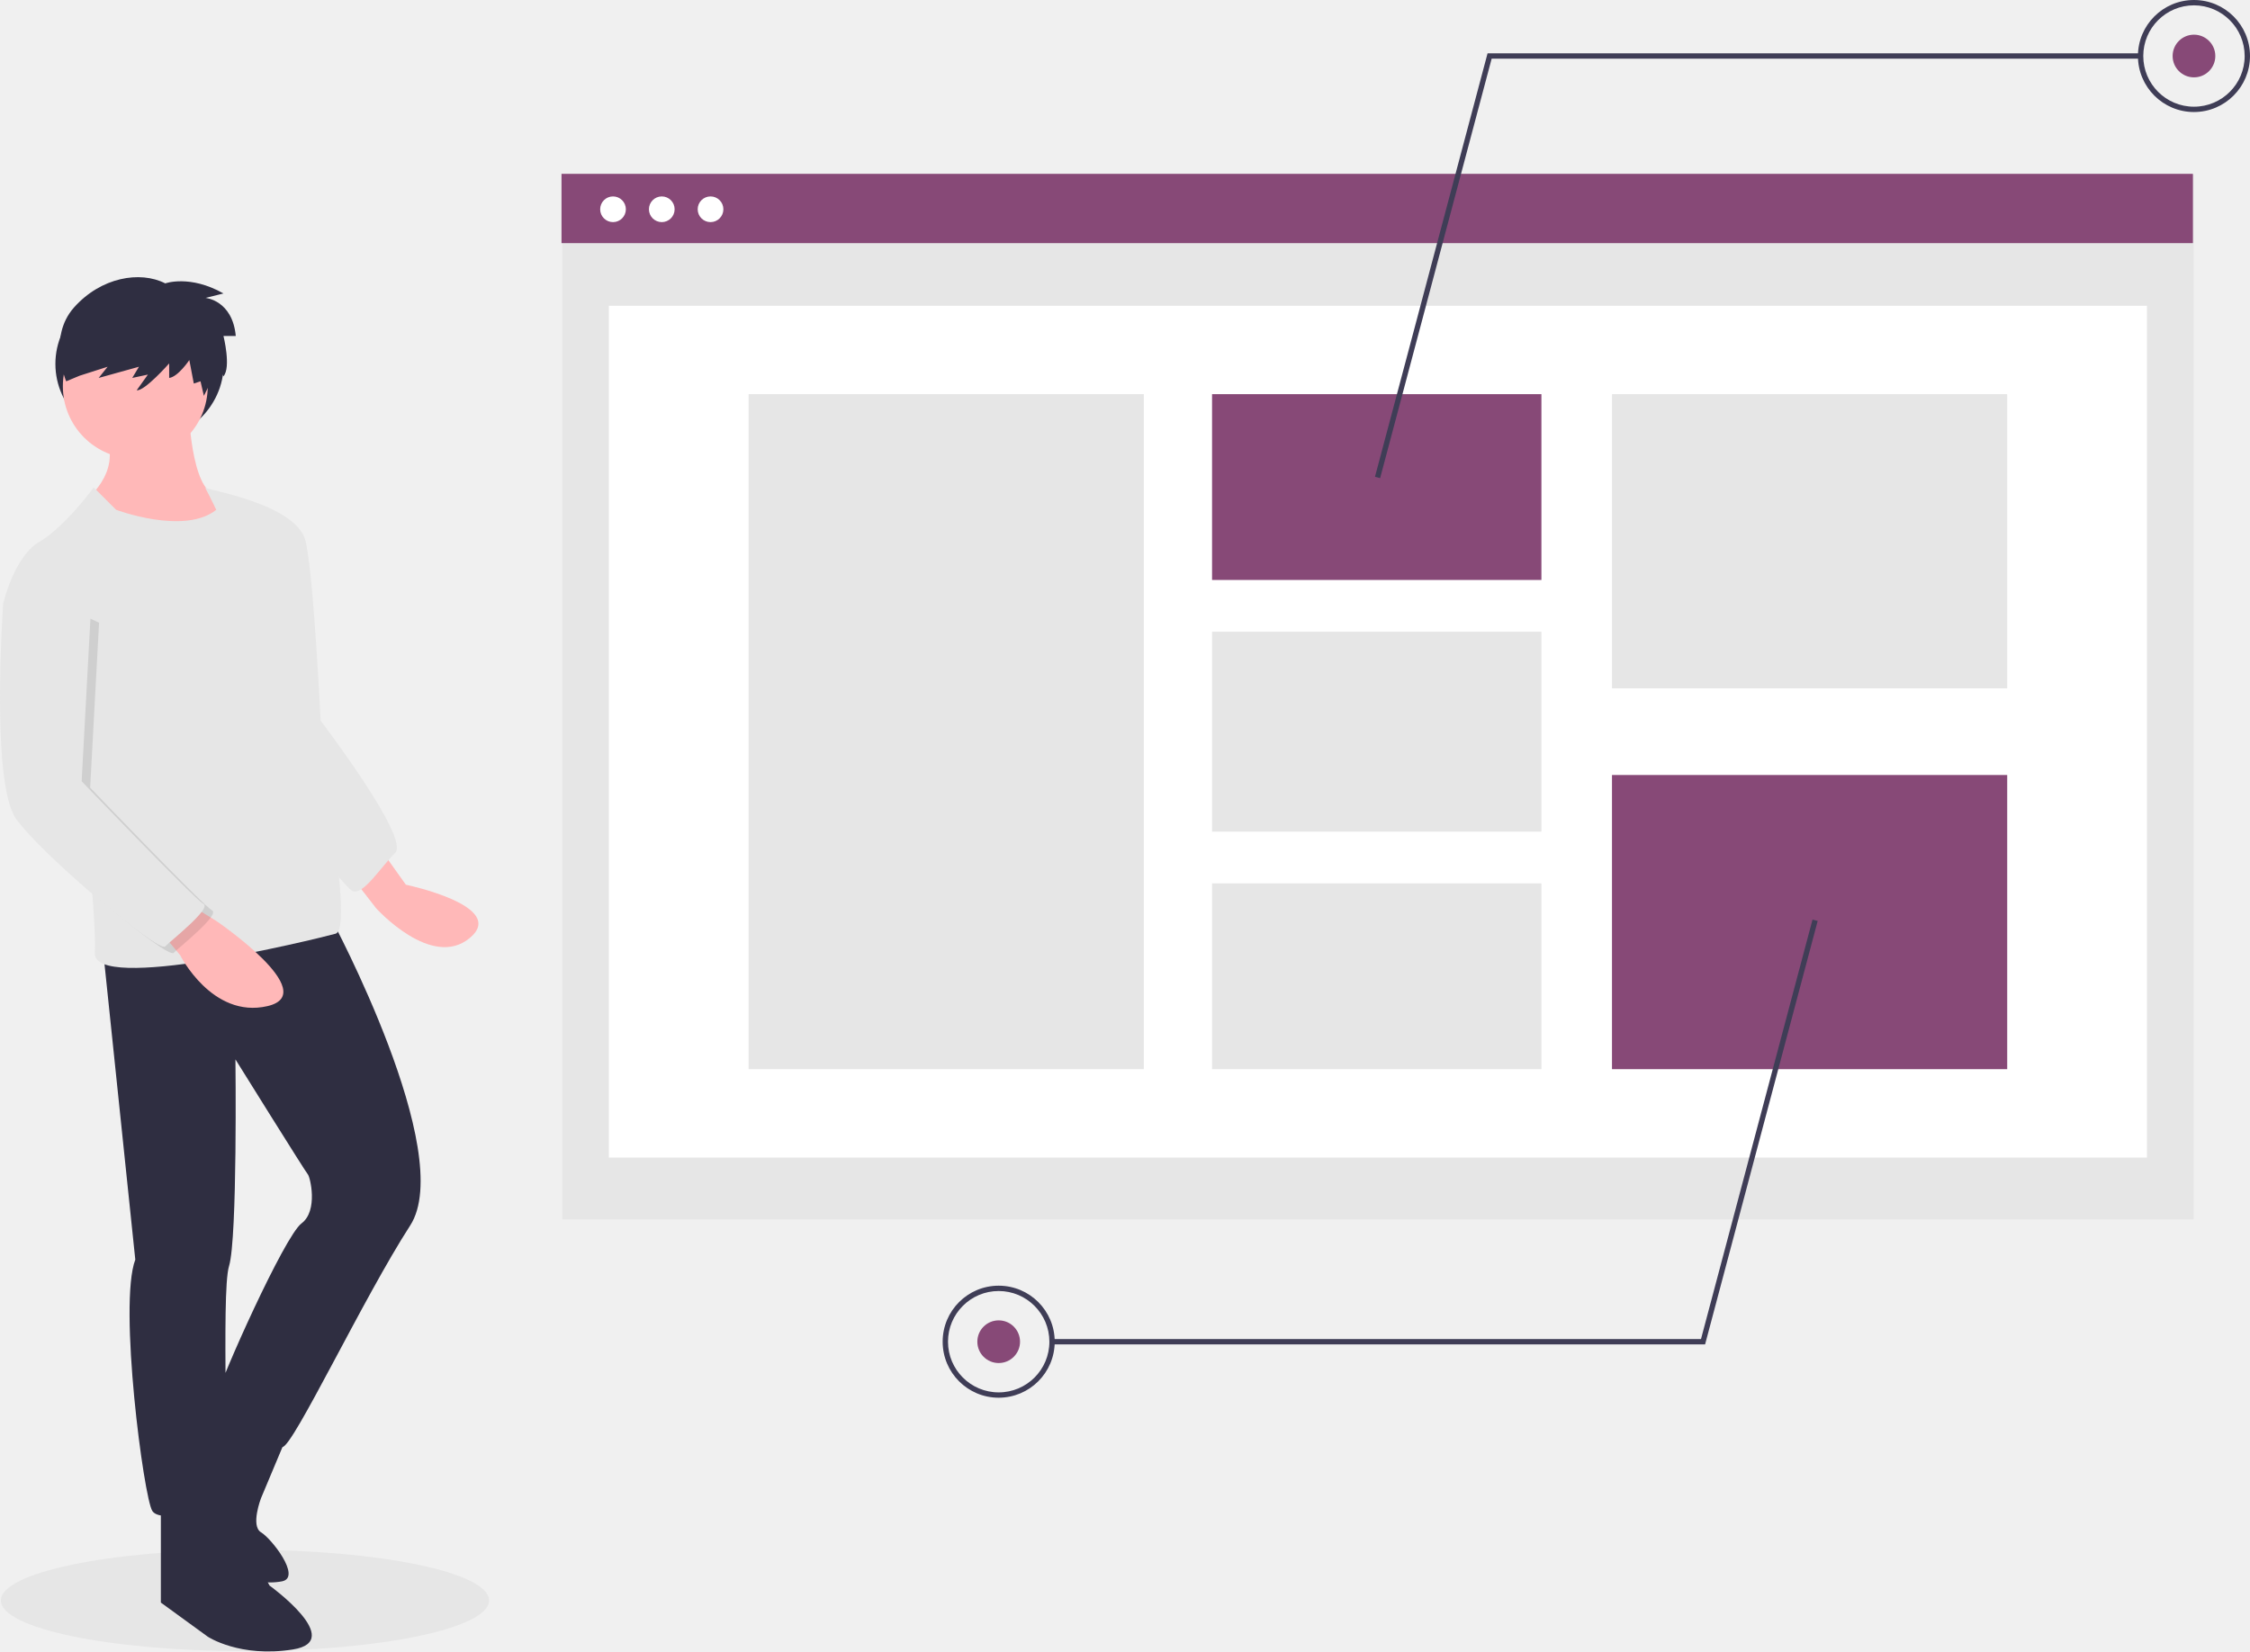
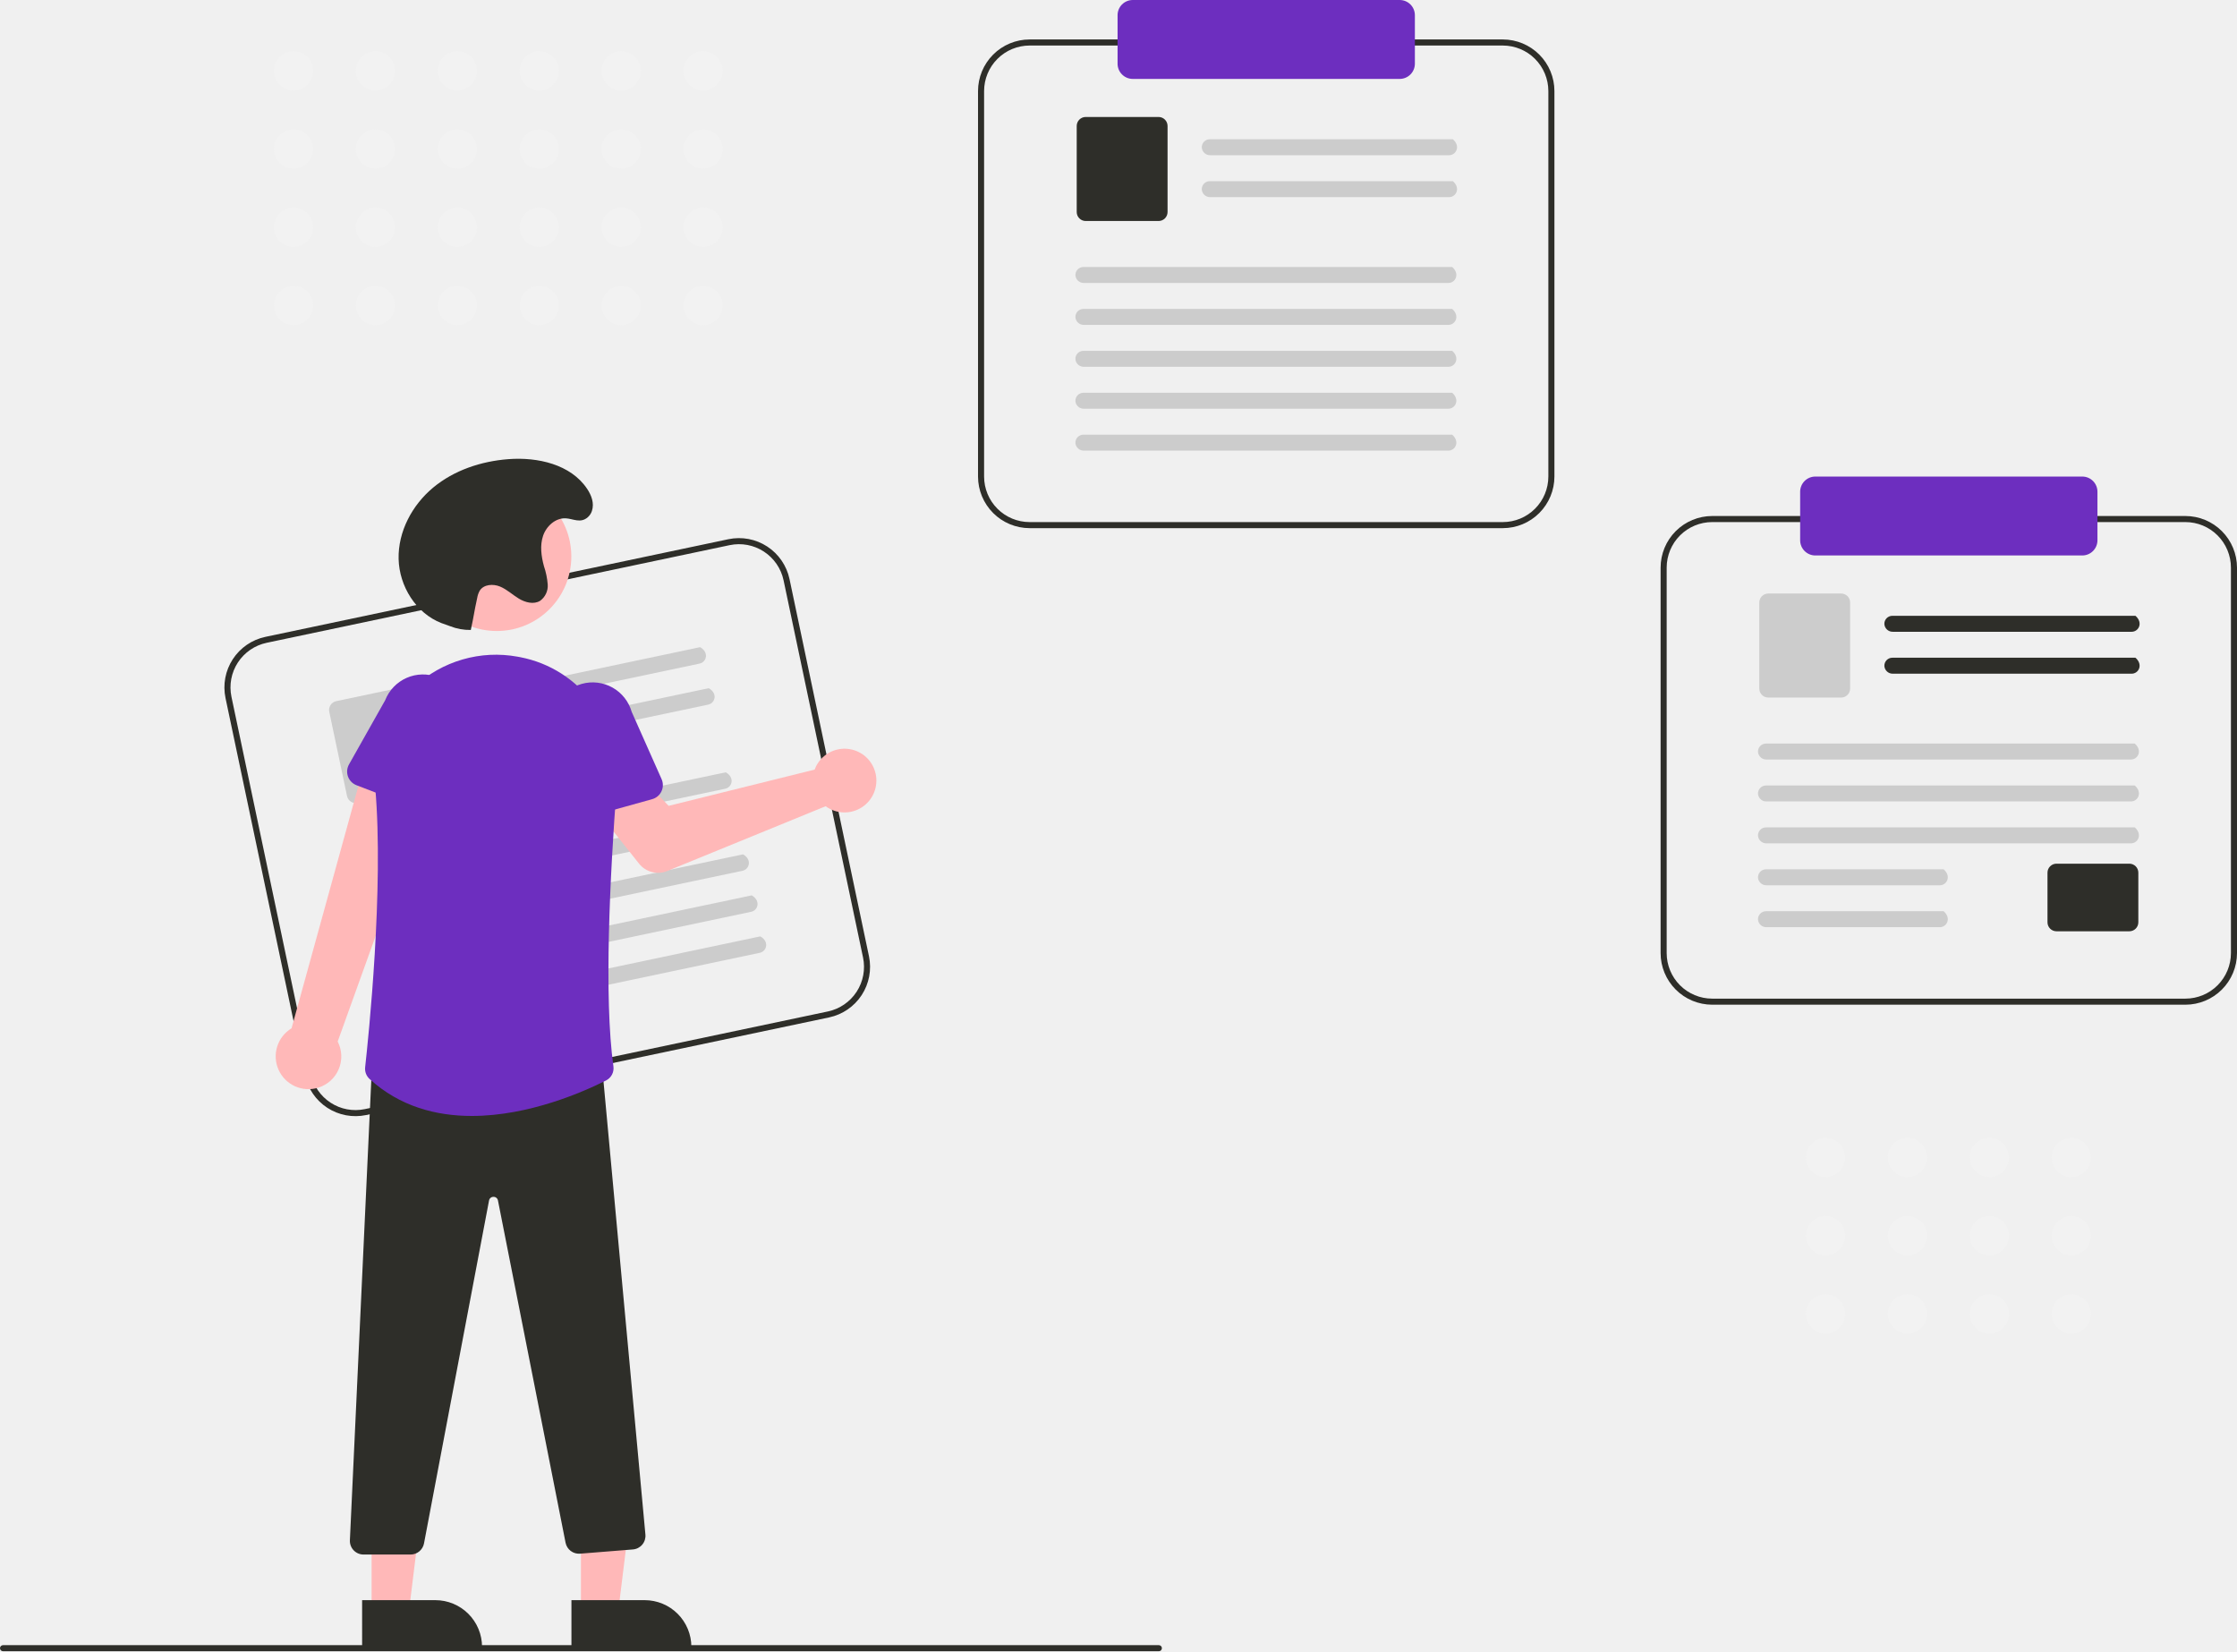
- <svg xmlns="http://www.w3.org/2000/svg" id="be32c85c-9388-4a2b-a4e5-271574a5b9b2" data-name="Layer 1" width="888" height="651.932" viewBox="0 0 888 651.932">
-   <ellipse cx="96.679" cy="631.793" rx="96.348" ry="20.007" fill="#e6e6e6" />
-   <ellipse cx="55.079" cy="143.651" rx="33.216" ry="31.114" fill="#2f2e41" />
-   <path d="M307.784,461.514l8.409,11.773s40.363,8.409,25.227,21.023-37-11.773-37-11.773L292.647,467.4Z" transform="translate(-156 -124.0341)" fill="#ffb8b8" />
-   <path d="M264.056,327.81s10.932,0,13.454,15.136,5.045,65.591,5.045,65.591,35.318,46.25,29.432,52.136S299.375,477.491,295.17,475.809s-40.363-51.295-40.363-51.295Z" transform="translate(-156 -124.0341)" fill="#e6e6e6" />
-   <path d="M230.42,284.923s.841,32.795,10.932,34.477,6.727,12.614,6.727,12.614-32.795,19.341-54.659,0l-4.205-10.091s15.136-10.932,8.409-26.068Z" transform="translate(-156 -124.0341)" fill="#ffb8b8" />
-   <path d="M286.761,486.741s49.613,92.5,31.114,121.09S271.625,695.286,267.42,695.286s-27.75-11.773-26.068-19.341,26.909-63.909,33.636-68.954,3.364-18.5,2.523-19.341-28.591-45.409-28.591-45.409.841,70.636-2.523,81.568.841,89.136-3.364,92.5-23.545,9.25-26.909,4.205-13.454-81.568-6.727-99.227L196.784,500.195Z" transform="translate(-156 -124.0341)" fill="#2f2e41" />
-   <path d="M241.352,711.263l21.023,38.682s30.273,21.864,9.25,25.227-33.636-5.045-33.636-5.045l-18.5-13.454V717.99Z" transform="translate(-156 -124.0341)" fill="#2f2e41" />
-   <path d="M269.943,689.399,259.011,715.467s-4.205,10.932,0,13.454,15.977,17.659,8.409,19.341a24.638,24.638,0,0,1-4.621.459,46.726,46.726,0,0,1-33.971-13.824l-6.817-6.817s23.352-53.775,23.028-53.376S269.943,689.399,269.943,689.399Z" transform="translate(-156 -124.0341)" fill="#2f2e41" />
-   <circle cx="53.398" cy="152.48" r="28.591" fill="#ffb8b8" />
-   <path d="M193,316.457l8.83,8.83s26.909,10.091,39.523,0c0,0-4.625-9.67-4.625-8.83s36.579,6.307,39.943,21.443-2.523,41.204-2.523,41.204,23.545,111,14.295,113.522-95.863,23.545-95.022,7.568-6.727-81.568-6.727-81.568l-29.432-56.341s4.205-18.5,14.295-24.386S193,316.457,193,316.457Z" transform="translate(-156 -124.0341)" fill="#e6e6e6" />
-   <path d="M230.42,480.855l10.932,6.727s42.045,28.591,20.182,33.636-34.477-20.182-34.477-20.182l-8.409-10.091Z" transform="translate(-156 -124.0341)" fill="#ffb8b8" />
-   <path d="M168.193,357.241l-7.568,7.568s-5.045,70.636,5.045,84.932,56.341,52.977,58.863,50.454,18.5-15.136,15.136-16.818-48.085-48.41-48.085-48.41l3.517-65.112Z" transform="translate(-156 -124.0341)" opacity="0.1" />
-   <path d="M164.83,354.719l-7.568,7.568s-5.045,70.636,5.045,84.932,56.341,52.977,58.863,50.454,18.5-15.136,15.136-16.818S188.221,432.444,188.221,432.444l3.517-65.112Z" transform="translate(-156 -124.0341)" fill="#e6e6e6" />
-   <path d="M221.222,235.903s9.719-3.534,22.972,3.976l-7.068,1.767s10.602.884,11.928,15.02h-4.859s3.092,12.369,0,15.903l-1.988-3.755L236.463,280.3l-1.325-5.743-2.651.884-1.767-9.277s-4.418,6.626-7.952,7.068v-5.743s-9.719,11.044-12.811,10.602l4.418-6.185-6.185,1.325,2.651-4.418L194.937,273.232l3.534-4.418-11.044,3.534-5.301,2.209s-7.51-17.229,3.092-29.156S211.282,230.823,221.222,235.903Z" transform="translate(-156 -124.0341)" fill="#2f2e41" />
-   <rect x="221.885" y="68.991" width="643.862" height="412.358" fill="#e6e6e6" />
-   <rect x="240.296" y="120.711" width="607.039" height="336.243" fill="#fff" />
-   <rect x="221.61" y="68.626" width="643.862" height="27.354" fill="#874977" />
-   <circle cx="241.937" cy="82.611" r="5.07" fill="#fff" />
-   <circle cx="261.181" cy="82.611" r="5.07" fill="#fff" />
-   <circle cx="280.425" cy="82.611" r="5.07" fill="#fff" />
-   <rect x="295.454" y="155.599" width="155.981" height="266.467" fill="#e6e6e6" />
-   <rect x="478.36" y="155.599" width="129.984" height="73.348" fill="#874977" />
-   <rect x="478.36" y="249.373" width="129.984" height="78.919" fill="#e6e6e6" />
-   <rect x="478.36" y="348.718" width="129.984" height="73.348" fill="#e6e6e6" />
-   <rect x="636.198" y="155.599" width="155.981" height="116.125" fill="#e6e6e6" />
-   <rect x="636.198" y="305.941" width="155.981" height="116.125" fill="#874977" />
-   <polygon points="544.691 188.755 542.655 188.214 587.089 21.06 844.827 21.06 844.827 23.166 588.708 23.166 544.691 188.755" fill="#3f3d56" />
-   <path d="M1021.887,168.26A22.113,22.113,0,1,1,1044,146.147,22.138,22.138,0,0,1,1021.887,168.26Zm0-42.12a20.007,20.007,0,1,0,20.007,20.007A20.03,20.03,0,0,0,1021.887,126.14Z" transform="translate(-156 -124.0341)" fill="#3f3d56" />
-   <circle cx="865.887" cy="22.113" r="8.424" fill="#874977" />
-   <polygon points="672.947 530.706 415.208 530.706 415.208 528.6 671.328 528.6 715.345 363.01 717.381 363.551 672.947 530.706" fill="#3f3d56" />
-   <path d="M550.149,675.8a22.113,22.113,0,1,1,22.113-22.113A22.138,22.138,0,0,1,550.149,675.8Zm0-42.12a20.007,20.007,0,1,0,20.007,20.007A20.03,20.03,0,0,0,550.149,633.68Z" transform="translate(-156 -124.0341)" fill="#3f3d56" />
-   <circle cx="394.149" cy="529.653" r="8.424" fill="#874977" />
+ <svg xmlns="http://www.w3.org/2000/svg" width="649" height="479" viewBox="0 0 649 479" fill="none">
+   <g clip-path="url(#clip0)">
+     <path d="M240.554 295.132L106.205 323.463C102.323 324.277 98.276 323.517 94.953 321.35C91.63 319.183 89.301 315.786 88.479 311.903L65.425 202.482C64.611 198.598 65.371 194.55 67.537 191.225C69.703 187.9 73.099 185.571 76.979 184.748L211.328 156.418C215.21 155.603 219.257 156.363 222.58 158.53C225.904 160.697 228.232 164.095 229.054 167.977L252.108 277.398C252.922 281.282 252.163 285.331 249.997 288.656C247.83 291.98 244.434 294.309 240.554 295.132ZM77.343 186.471C73.918 187.197 70.922 189.253 69.011 192.186C67.099 195.12 66.429 198.692 67.147 202.119L90.201 311.54C90.927 314.966 92.981 317.964 95.914 319.876C98.846 321.788 102.417 322.458 105.842 321.74L240.191 293.409C243.615 292.683 246.611 290.628 248.523 287.694C250.434 284.761 251.104 281.189 250.386 277.761L227.332 168.34C226.606 164.915 224.552 161.917 221.62 160.005C218.687 158.093 215.117 157.422 211.691 158.141L77.343 186.471Z" fill="#2E2E29" />
+     <path d="M202.981 192.497L135.177 206.795C134.583 206.933 133.96 206.84 133.432 206.535C132.905 206.231 132.512 205.737 132.335 205.154C132.253 204.85 132.235 204.533 132.28 204.222C132.325 203.91 132.434 203.611 132.598 203.343C132.763 203.075 132.98 202.843 133.237 202.662C133.495 202.481 133.786 202.354 134.094 202.289L203.114 187.734C205.809 189.254 204.957 192.08 202.98 192.497L202.981 192.497Z" fill="#CCCCCC" />
+     <path d="M205.488 204.395L137.684 218.693C137.09 218.831 136.467 218.738 135.939 218.434C135.412 218.129 135.019 217.636 134.841 217.053C134.76 216.749 134.742 216.432 134.787 216.12C134.832 215.809 134.94 215.51 135.105 215.242C135.27 214.974 135.487 214.742 135.744 214.561C136.001 214.379 136.293 214.252 136.6 214.188L205.621 199.633C208.316 201.152 207.464 203.978 205.487 204.395L205.488 204.395Z" fill="#CCCCCC" />
+     <path d="M124.453 228.559L103.76 232.922C103.084 233.064 102.38 232.932 101.801 232.555C101.223 232.178 100.818 231.586 100.675 230.91L95.527 206.48C95.386 205.804 95.518 205.099 95.895 204.521C96.272 203.942 96.863 203.537 97.539 203.393L118.232 199.03C118.908 198.888 119.612 199.021 120.19 199.398C120.769 199.775 121.174 200.366 121.317 201.042L126.464 225.472C126.606 226.148 126.474 226.853 126.097 227.432C125.72 228.01 125.129 228.416 124.453 228.559V228.559Z" fill="#CCCCCC" />
+     <path d="M210.423 228.799L106.942 250.62C106.349 250.758 105.725 250.665 105.197 250.361C104.67 250.056 104.277 249.563 104.1 248.98C104.018 248.676 104 248.359 104.045 248.047C104.091 247.736 104.199 247.437 104.363 247.169C104.528 246.901 104.745 246.669 105.003 246.488C105.26 246.307 105.551 246.18 105.859 246.115L210.557 224.036C213.252 225.556 212.4 228.382 210.423 228.799Z" fill="#CCCCCC" />
+     <path d="M212.931 240.701L109.449 262.522C108.856 262.66 108.233 262.567 107.705 262.263C107.177 261.958 106.785 261.465 106.607 260.882C106.526 260.578 106.507 260.261 106.553 259.949C106.598 259.638 106.706 259.339 106.871 259.071C107.036 258.803 107.253 258.571 107.51 258.39C107.767 258.208 108.059 258.081 108.366 258.017L213.065 235.938C215.76 237.458 214.908 240.284 212.931 240.701Z" fill="#CCCCCC" />
+     <path d="M215.437 252.595L111.956 274.416C111.362 274.554 110.739 274.461 110.211 274.157C109.684 273.852 109.291 273.359 109.113 272.776C109.032 272.472 109.014 272.155 109.059 271.843C109.104 271.532 109.212 271.233 109.377 270.965C109.542 270.697 109.759 270.465 110.016 270.284C110.273 270.103 110.565 269.976 110.872 269.911L215.571 247.833C218.266 249.352 217.414 252.178 215.437 252.595H215.437Z" fill="#CCCCCC" />
+     <path d="M217.944 264.496L114.463 286.318C113.87 286.455 113.246 286.363 112.718 286.058C112.191 285.754 111.798 285.26 111.621 284.677C111.539 284.373 111.521 284.056 111.566 283.744C111.612 283.433 111.72 283.134 111.884 282.866C112.049 282.598 112.266 282.366 112.524 282.185C112.781 282.004 113.072 281.877 113.38 281.812L218.078 259.734C220.773 261.253 219.921 264.079 217.944 264.496Z" fill="#CCCCCC" />
+     <path d="M220.45 276.391L116.969 298.213C116.376 298.35 115.752 298.258 115.225 297.953C114.697 297.649 114.305 297.155 114.127 296.572C114.046 296.268 114.027 295.951 114.073 295.639C114.118 295.328 114.226 295.029 114.391 294.761C114.555 294.493 114.773 294.261 115.03 294.08C115.287 293.899 115.578 293.772 115.886 293.707L220.584 271.629C223.279 273.148 222.428 275.974 220.45 276.391Z" fill="#CCCCCC" />
+     <path d="M236.957 221.916C236.722 222.343 236.521 222.788 236.355 223.246L193.992 233.763L186.622 226.136L173.662 235.758L185.397 250.53C186.345 251.723 187.655 252.577 189.129 252.962C190.603 253.348 192.162 253.244 193.573 252.668L239.541 233.875C241.052 234.988 242.866 235.614 244.741 235.67C246.617 235.727 248.465 235.21 250.039 234.19C251.614 233.17 252.841 231.695 253.557 229.96C254.274 228.225 254.445 226.313 254.048 224.479C253.652 222.644 252.707 220.974 251.338 219.69C249.97 218.406 248.243 217.569 246.387 217.291C244.532 217.013 242.636 217.306 240.951 218.133C239.267 218.959 237.873 220.279 236.957 221.916L236.957 221.916Z" fill="#FFB8B8" />
+     <path d="M92.354 315.508C93.675 315.1 94.89 314.407 95.914 313.479C96.938 312.55 97.746 311.408 98.282 310.133C98.817 308.858 99.066 307.481 99.012 306.099C98.958 304.717 98.601 303.364 97.968 302.135L127.121 221.069L106.875 217.479L84.585 298.294C82.591 299.495 81.108 301.387 80.415 303.609C79.722 305.832 79.869 308.232 80.826 310.354C81.784 312.475 83.487 314.172 85.611 315.122C87.736 316.072 90.135 316.21 92.354 315.508Z" fill="#FFB8B8" />
+     <path d="M123.419 235.459L103.429 227.784C102.86 227.565 102.345 227.227 101.919 226.791C101.493 226.356 101.165 225.834 100.959 225.26C100.753 224.687 100.672 224.075 100.723 223.468C100.775 222.861 100.956 222.272 101.255 221.741L111.742 203.139C112.876 200.235 115.115 197.9 117.967 196.644C120.82 195.389 124.053 195.316 126.959 196.441C129.865 197.567 132.207 199.799 133.471 202.649C134.734 205.499 134.817 208.734 133.701 211.645L129.076 232.423C128.943 233.017 128.684 233.577 128.316 234.062C127.947 234.548 127.479 234.948 126.942 235.237C126.405 235.525 125.813 235.694 125.205 235.732C124.597 235.771 123.988 235.677 123.419 235.459V235.459Z" fill="#6D2EBF" />
+     <path d="M168.539 467.707H179.329L184.462 426.07L168.537 426.07L168.539 467.707Z" fill="#FFB8B8" />
+     <path d="M165.786 464.183L187.036 464.182H187.037C188.815 464.182 190.576 464.533 192.219 465.214C193.862 465.894 195.355 466.892 196.613 468.15C197.87 469.408 198.868 470.902 199.548 472.546C200.229 474.189 200.579 475.951 200.579 477.73V478.17L165.787 478.172L165.786 464.183Z" fill="#2E2E29" />
+     <path d="M107.81 467.707H118.599L123.733 426.07L107.808 426.07L107.81 467.707Z" fill="#FFB8B8" />
+     <path d="M105.057 464.183L126.307 464.182H126.308C128.086 464.182 129.847 464.533 131.49 465.214C133.133 465.894 134.626 466.892 135.884 468.15C137.141 469.408 138.139 470.902 138.819 472.546C139.5 474.189 139.85 475.951 139.85 477.73V478.17L105.058 478.172L105.057 464.183Z" fill="#2E2E29" />
+     <path d="M119.122 450.949H105.467C104.931 450.949 104.4 450.84 103.908 450.629C103.415 450.418 102.97 450.109 102.6 449.721C102.231 449.333 101.943 448.874 101.756 448.371C101.569 447.869 101.485 447.334 101.511 446.798L107.997 307.385L108.405 307.374L174.344 305.654L187.247 445.147C187.297 445.67 187.242 446.198 187.086 446.699C186.93 447.201 186.676 447.667 186.338 448.069C186.001 448.471 185.587 448.803 185.12 449.043C184.653 449.284 184.144 449.43 183.62 449.472L168.283 450.699C167.319 450.775 166.361 450.497 165.588 449.916C164.816 449.335 164.282 448.492 164.087 447.545L144.469 348.243C144.415 347.942 144.255 347.669 144.018 347.476C143.781 347.282 143.482 347.18 143.176 347.188H143.17C142.863 347.181 142.564 347.285 142.327 347.48C142.09 347.676 141.931 347.951 141.88 348.254L123.008 447.752C122.829 448.652 122.344 449.462 121.636 450.045C120.927 450.628 120.039 450.947 119.122 450.949Z" fill="#2E2E29" />
+     <path d="M144.135 183.045C156.073 183.045 165.752 173.363 165.752 161.419C165.752 149.475 156.073 139.793 144.135 139.793C132.196 139.793 122.518 149.475 122.518 161.419C122.518 173.363 132.196 183.045 144.135 183.045Z" fill="#FFB8B8" />
+     <path d="M136.886 323.722C126.583 323.722 116 321.013 107.228 313.002C106.761 312.579 106.4 312.051 106.176 311.462C105.951 310.873 105.868 310.24 105.934 309.613C106.873 301.172 111.428 257.591 108.863 228.479C108.362 223.041 109.132 217.561 111.111 212.472C113.09 207.383 116.224 202.824 120.266 199.154C124.237 195.492 129.004 192.804 134.191 191.301C139.379 189.798 144.844 189.522 150.157 190.495H150.157C150.426 190.543 150.695 190.594 150.965 190.645C168.271 193.996 180.296 210.02 178.935 227.918C176.95 254.034 175.17 289.36 177.965 309.337C178.08 310.155 177.938 310.988 177.557 311.72C177.176 312.452 176.575 313.047 175.839 313.42C169.481 316.634 153.549 323.722 136.886 323.722Z" fill="#6D2EBF" />
+     <path d="M165.094 237.015C164.587 236.677 164.158 236.234 163.838 235.716C163.517 235.198 163.312 234.616 163.237 234.011L160.604 212.888C159.768 209.884 160.156 206.671 161.685 203.953C163.213 201.235 165.756 199.235 168.756 198.39C171.757 197.545 174.969 197.925 177.69 199.447C180.411 200.968 182.418 203.507 183.271 206.506L191.945 226.019C192.193 226.576 192.318 227.18 192.311 227.789C192.304 228.399 192.166 228.999 191.906 229.551C191.647 230.102 191.271 230.591 190.806 230.984C190.34 231.377 189.795 231.665 189.208 231.828L168.58 237.571C167.993 237.735 167.378 237.77 166.776 237.674C166.175 237.578 165.601 237.353 165.094 237.015Z" fill="#6D2EBF" />
+     <path d="M136.588 182.74C134.542 182.778 132.509 182.41 130.606 181.657C129.769 181.334 128.899 181.069 128.064 180.746C120.682 177.893 115.82 170.028 115.646 162.114C115.472 154.199 119.568 146.517 125.652 141.455C131.736 136.392 139.615 133.793 147.506 133.192C156.005 132.545 165.575 134.701 170.324 141.782C171.588 143.667 172.472 145.954 171.723 148.23C171.499 148.916 171.098 149.532 170.561 150.015C168.44 151.903 166.326 150.484 164.164 150.358C161.192 150.186 158.523 152.592 157.563 155.412C156.604 158.231 157.026 161.334 157.801 164.21C158.391 165.94 158.763 167.737 158.908 169.56C158.971 170.474 158.799 171.388 158.409 172.217C158.019 173.046 157.425 173.761 156.681 174.296C154.824 175.419 152.385 174.769 150.527 173.648C148.669 172.526 147.063 170.968 145.056 170.143C143.049 169.318 140.353 169.501 139.185 171.33C138.813 171.996 138.562 172.721 138.442 173.474C137.395 178.248 137.636 177.967 136.588 182.74V182.74Z" fill="#2E2E29" />
+     <path d="M436.008 153.21H298.708C294.741 153.205 290.938 151.627 288.133 148.82C285.328 146.014 283.75 142.209 283.745 138.241V26.415C283.75 22.447 285.328 18.642 288.133 15.836C290.938 13.03 294.741 11.451 298.708 11.447H436.008C439.975 11.451 443.778 13.03 446.583 15.836C449.388 18.642 450.966 22.447 450.97 26.415V138.241C450.966 142.209 449.388 146.014 446.583 148.82C443.778 151.627 439.975 153.205 436.008 153.21ZM298.708 13.208C295.207 13.212 291.852 14.604 289.377 17.081C286.902 19.557 285.51 22.914 285.506 26.415V138.241C285.51 141.742 286.902 145.1 289.377 147.576C291.852 150.052 295.207 151.445 298.708 151.449H436.008C439.508 151.445 442.864 150.052 445.339 147.576C447.814 145.1 449.206 141.742 449.21 138.241V26.415C449.206 22.914 447.814 19.557 445.339 17.081C442.864 14.604 439.508 13.212 436.008 13.208H298.708Z" fill="#2E2E29" />
+     <path d="M420.402 45.028H351.108C350.499 45.04 349.908 44.821 349.455 44.414C349.001 44.007 348.719 43.443 348.665 42.836C348.649 42.522 348.696 42.208 348.804 41.912C348.913 41.617 349.08 41.347 349.297 41.118C349.513 40.89 349.774 40.708 350.063 40.584C350.352 40.459 350.663 40.395 350.977 40.395H421.514C423.838 42.438 422.422 45.028 420.401 45.028L420.402 45.028Z" fill="#CCCCCC" />
+     <path d="M420.402 57.188H351.108C350.499 57.2 349.908 56.981 349.455 56.574C349.001 56.167 348.719 55.603 348.665 54.996C348.649 54.682 348.696 54.367 348.804 54.072C348.913 53.777 349.08 53.507 349.297 53.278C349.513 53.05 349.774 52.868 350.063 52.744C350.352 52.619 350.663 52.555 350.977 52.555H421.514C423.838 54.598 422.422 57.188 420.401 57.188L420.402 57.188Z" fill="#CCCCCC" />
+     <path d="M336.129 64.111H314.981C314.29 64.11 313.628 63.836 313.14 63.347C312.652 62.859 312.377 62.197 312.376 61.506V36.539C312.377 35.848 312.652 35.186 313.14 34.697C313.628 34.209 314.29 33.934 314.981 33.933H336.129C336.819 33.934 337.481 34.209 337.969 34.697C338.457 35.186 338.732 35.848 338.733 36.539V61.506C338.732 62.197 338.458 62.859 337.969 63.347C337.481 63.836 336.819 64.11 336.129 64.111Z" fill="#2E2E29" />
+     <path d="M420.201 82.085H314.445C313.837 82.097 313.246 81.878 312.792 81.471C312.339 81.064 312.056 80.501 312.003 79.894C311.986 79.579 312.033 79.265 312.142 78.97C312.25 78.674 312.418 78.404 312.634 78.176C312.85 77.947 313.111 77.766 313.4 77.641C313.689 77.517 314 77.453 314.315 77.453H421.313C423.637 79.496 422.221 82.085 420.201 82.085V82.085Z" fill="#CCCCCC" />
+     <path d="M420.201 94.249H314.445C313.836 94.261 313.246 94.041 312.792 93.635C312.339 93.228 312.056 92.664 312.003 92.057C311.986 91.743 312.033 91.428 312.142 91.133C312.25 90.838 312.418 90.568 312.634 90.339C312.85 90.111 313.111 89.929 313.4 89.805C313.689 89.68 314 89.616 314.315 89.616H421.313C423.637 91.659 422.221 94.249 420.201 94.249V94.249Z" fill="#CCCCCC" />
+     <path d="M420.201 106.404H314.445C313.836 106.416 313.246 106.197 312.792 105.79C312.339 105.383 312.056 104.819 312.003 104.212C311.986 103.898 312.033 103.584 312.142 103.288C312.25 102.993 312.418 102.723 312.634 102.495C312.85 102.266 313.111 102.084 313.4 101.96C313.689 101.836 314 101.772 314.315 101.772H421.313C423.637 103.814 422.221 106.404 420.201 106.404V106.404Z" fill="#CCCCCC" />
+     <path d="M420.201 118.567H314.445C313.836 118.579 313.246 118.36 312.792 117.953C312.339 117.546 312.056 116.982 312.003 116.375C311.986 116.061 312.033 115.746 312.142 115.451C312.25 115.156 312.418 114.886 312.634 114.657C312.85 114.429 313.111 114.247 313.4 114.123C313.689 113.998 314 113.934 314.315 113.934H421.313C423.637 115.977 422.221 118.567 420.201 118.567V118.567Z" fill="#CCCCCC" />
+     <path d="M420.201 130.723H314.445C313.836 130.735 313.246 130.516 312.792 130.109C312.339 129.702 312.056 129.138 312.003 128.531C311.986 128.217 312.033 127.903 312.142 127.607C312.25 127.312 312.418 127.042 312.634 126.814C312.85 126.585 313.111 126.403 313.4 126.279C313.689 126.155 314 126.091 314.315 126.091H421.313C423.637 128.133 422.221 130.723 420.201 130.723Z" fill="#CCCCCC" />
+     <path d="M406.084 0C407.25 0.001 408.369 0.466 409.194 1.291C410.019 2.116 410.483 3.235 410.484 4.403V18.491C410.483 19.658 410.019 20.777 409.194 21.602C408.369 22.428 407.25 22.892 406.084 22.893H328.632C327.465 22.892 326.347 22.428 325.522 21.602C324.697 20.777 324.233 19.658 324.231 18.491V4.403C324.233 3.235 324.697 2.116 325.522 1.291C326.347 0.466 327.465 0.001 328.632 0" fill="#6D2EBF" />
+     <path d="M634.038 291.45H496.737C492.77 291.446 488.967 289.867 486.162 287.061C483.357 284.255 481.779 280.45 481.775 276.482V164.656C481.779 160.688 483.357 156.883 486.162 154.077C488.967 151.27 492.77 149.692 496.737 149.688H634.038C638.005 149.692 641.808 151.27 644.613 154.077C647.418 156.883 648.995 160.688 649 164.656V276.482C648.995 280.45 647.418 284.255 644.613 287.061C641.808 289.867 638.005 291.446 634.038 291.45ZM496.737 151.449C493.237 151.452 489.881 152.845 487.406 155.321C484.931 157.797 483.539 161.155 483.535 164.656V276.482C483.539 279.983 484.931 283.34 487.406 285.817C489.881 288.293 493.237 289.685 496.737 289.689H634.038C637.538 289.685 640.893 288.293 643.368 285.817C645.843 283.34 647.236 279.983 647.24 276.482V164.656C647.236 161.155 645.843 157.797 643.368 155.321C640.893 152.845 637.538 151.452 634.038 151.449H496.737Z" fill="#2E2E29" />
+     <path d="M618.432 183.269H549.138C548.529 183.281 547.938 183.062 547.484 182.655C547.031 182.248 546.749 181.684 546.695 181.077C546.678 180.763 546.725 180.448 546.834 180.153C546.942 179.858 547.11 179.588 547.326 179.359C547.543 179.131 547.803 178.949 548.092 178.825C548.381 178.7 548.692 178.636 549.007 178.636H619.544C621.867 180.679 620.451 183.269 618.431 183.269H618.432Z" fill="#2E2E29" />
+     <path d="M618.432 195.429H549.138C548.529 195.441 547.938 195.221 547.484 194.815C547.031 194.408 546.749 193.844 546.695 193.237C546.678 192.923 546.725 192.608 546.834 192.313C546.942 192.018 547.11 191.748 547.326 191.519C547.543 191.291 547.803 191.109 548.092 190.985C548.381 190.86 548.692 190.796 549.007 190.796H619.544C621.867 192.839 620.451 195.429 618.431 195.429H618.432Z" fill="#2E2E29" />
+     <path d="M534.158 202.352H513.01C512.32 202.351 511.658 202.077 511.17 201.588C510.681 201.1 510.407 200.437 510.406 199.747V174.78C510.407 174.089 510.681 173.426 511.17 172.938C511.658 172.45 512.32 172.175 513.01 172.174H534.158C534.849 172.175 535.51 172.45 535.999 172.938C536.487 173.427 536.762 174.089 536.762 174.78V199.747C536.762 200.437 536.487 201.1 535.999 201.588C535.511 202.077 534.849 202.351 534.158 202.352Z" fill="#CCCCCC" />
+     <path d="M617.771 270.152H596.623C595.932 270.151 595.27 269.876 594.782 269.388C594.294 268.899 594.019 268.237 594.019 267.546V253.145C594.019 252.455 594.294 251.792 594.782 251.304C595.27 250.815 595.932 250.541 596.623 250.54H617.771C618.461 250.541 619.123 250.816 619.611 251.304C620.099 251.792 620.374 252.455 620.375 253.145V267.546C620.374 268.237 620.1 268.899 619.611 269.388C619.123 269.876 618.461 270.151 617.771 270.152Z" fill="#2E2E29" />
+     <path d="M618.23 220.326H512.475C511.866 220.338 511.275 220.119 510.822 219.712C510.368 219.305 510.086 218.741 510.032 218.134C510.015 217.82 510.063 217.506 510.171 217.21C510.28 216.915 510.447 216.645 510.664 216.417C510.88 216.188 511.14 216.006 511.429 215.882C511.718 215.758 512.03 215.694 512.344 215.694H619.343C621.667 217.736 620.251 220.326 618.23 220.326V220.326Z" fill="#CCCCCC" />
+     <path d="M618.23 232.489H512.475C511.866 232.502 511.275 232.282 510.822 231.875C510.368 231.469 510.086 230.905 510.032 230.298C510.015 229.983 510.063 229.669 510.171 229.374C510.28 229.078 510.447 228.808 510.664 228.58C510.88 228.352 511.14 228.17 511.429 228.045C511.718 227.921 512.03 227.857 512.344 227.857H619.343C621.667 229.9 620.251 232.489 618.23 232.489V232.489Z" fill="#CCCCCC" />
+     <path d="M618.23 244.645H512.475C511.866 244.657 511.275 244.438 510.822 244.031C510.368 243.624 510.086 243.06 510.032 242.453C510.015 242.139 510.063 241.825 510.171 241.529C510.28 241.234 510.447 240.964 510.664 240.736C510.88 240.507 511.14 240.325 511.429 240.201C511.718 240.077 512.03 240.012 512.344 240.012H619.343C621.667 242.055 620.251 244.645 618.23 244.645V244.645Z" fill="#CCCCCC" />
+     <path d="M562.782 256.807H512.475C511.866 256.82 511.275 256.6 510.822 256.193C510.368 255.787 510.086 255.223 510.032 254.616C510.015 254.302 510.063 253.987 510.171 253.692C510.28 253.397 510.447 253.126 510.664 252.898C510.88 252.67 511.14 252.488 511.429 252.363C511.718 252.239 512.03 252.175 512.344 252.175H563.895C566.218 254.218 564.802 256.807 562.782 256.807V256.807Z" fill="#CCCCCC" />
+     <path d="M562.782 268.964H512.475C511.866 268.976 511.275 268.757 510.822 268.35C510.368 267.943 510.086 267.379 510.032 266.772C510.015 266.458 510.063 266.144 510.171 265.848C510.28 265.553 510.447 265.283 510.664 265.054C510.88 264.826 511.14 264.644 511.429 264.52C511.718 264.396 512.03 264.331 512.344 264.331H563.895C566.218 266.374 564.802 268.964 562.782 268.964Z" fill="#CCCCCC" />
+     <path d="M604.113 161.134H526.662C525.495 161.133 524.376 160.669 523.551 159.843C522.726 159.018 522.262 157.899 522.261 156.732V142.643C522.262 141.476 522.726 140.357 523.551 139.532C524.376 138.706 525.495 138.242 526.662 138.241H604.113C605.28 138.242 606.398 138.706 607.223 139.532C608.048 140.357 608.513 141.476 608.514 142.643V156.732C608.513 157.899 608.048 159.018 607.223 159.843C606.398 160.669 605.28 161.133 604.113 161.134Z" fill="#6D2EBF" />
+     <path d="M336.21 479H0.88C0.647 479 0.423 478.907 0.258 478.742C0.093 478.577 0 478.353 0 478.12C0 477.886 0.093 477.662 0.258 477.497C0.423 477.332 0.647 477.239 0.88 477.239H336.21C336.444 477.239 336.668 477.332 336.833 477.497C336.998 477.662 337.09 477.886 337.09 478.12C337.09 478.353 336.998 478.577 336.833 478.742C336.668 478.907 336.444 479 336.21 479Z" fill="#2E2E29" />
+     <path d="M85.165 26.232C88.308 26.232 90.857 23.682 90.857 20.537C90.857 17.392 88.308 14.843 85.165 14.843C82.021 14.843 79.473 17.392 79.473 20.537C79.473 23.682 82.021 26.232 85.165 26.232Z" fill="#F2F2F2" />
+     <path d="M85.165 48.925C88.308 48.925 90.857 46.376 90.857 43.231C90.857 40.086 88.308 37.537 85.165 37.537C82.021 37.537 79.473 40.086 79.473 43.231C79.473 46.376 82.021 48.925 85.165 48.925Z" fill="#F2F2F2" />
+     <path d="M85.165 71.619C88.308 71.619 90.857 69.07 90.857 65.925C90.857 62.78 88.308 60.231 85.165 60.231C82.021 60.231 79.473 62.78 79.473 65.925C79.473 69.07 82.021 71.619 85.165 71.619Z" fill="#F2F2F2" />
+     <path d="M85.165 94.313C88.308 94.313 90.857 91.764 90.857 88.619C90.857 85.474 88.308 82.925 85.165 82.925C82.021 82.925 79.473 85.474 79.473 88.619C79.473 91.764 82.021 94.313 85.165 94.313Z" fill="#F2F2F2" />
+     <path d="M108.929 26.232C112.072 26.232 114.62 23.682 114.62 20.537C114.62 17.392 112.072 14.843 108.929 14.843C105.785 14.843 103.237 17.392 103.237 20.537C103.237 23.682 105.785 26.232 108.929 26.232Z" fill="#F2F2F2" />
+     <path d="M108.929 48.925C112.072 48.925 114.62 46.376 114.62 43.231C114.62 40.086 112.072 37.537 108.929 37.537C105.785 37.537 103.237 40.086 103.237 43.231C103.237 46.376 105.785 48.925 108.929 48.925Z" fill="#F2F2F2" />
+     <path d="M108.929 71.619C112.072 71.619 114.62 69.07 114.62 65.925C114.62 62.78 112.072 60.231 108.929 60.231C105.785 60.231 103.237 62.78 103.237 65.925C103.237 69.07 105.785 71.619 108.929 71.619Z" fill="#F2F2F2" />
+     <path d="M108.929 94.313C112.072 94.313 114.62 91.764 114.62 88.619C114.62 85.474 112.072 82.925 108.929 82.925C105.785 82.925 103.237 85.474 103.237 88.619C103.237 91.764 105.785 94.313 108.929 94.313Z" fill="#F2F2F2" />
+     <path d="M132.692 26.232C135.835 26.232 138.384 23.682 138.384 20.537C138.384 17.392 135.835 14.843 132.692 14.843C129.549 14.843 127 17.392 127 20.537C127 23.682 129.549 26.232 132.692 26.232Z" fill="#F2F2F2" />
+     <path d="M132.692 48.925C135.835 48.925 138.384 46.376 138.384 43.231C138.384 40.086 135.835 37.537 132.692 37.537C129.549 37.537 127 40.086 127 43.231C127 46.376 129.549 48.925 132.692 48.925Z" fill="#F2F2F2" />
+     <path d="M132.692 71.619C135.835 71.619 138.384 69.07 138.384 65.925C138.384 62.78 135.835 60.231 132.692 60.231C129.549 60.231 127 62.78 127 65.925C127 69.07 129.549 71.619 132.692 71.619Z" fill="#F2F2F2" />
+     <path d="M132.692 94.313C135.835 94.313 138.384 91.764 138.384 88.619C138.384 85.474 135.835 82.925 132.692 82.925C129.549 82.925 127 85.474 127 88.619C127 91.764 129.549 94.313 132.692 94.313Z" fill="#F2F2F2" />
+     <path d="M156.455 26.232C159.599 26.232 162.147 23.682 162.147 20.537C162.147 17.392 159.599 14.843 156.455 14.843C153.312 14.843 150.764 17.392 150.764 20.537C150.764 23.682 153.312 26.232 156.455 26.232Z" fill="#F2F2F2" />
+     <path d="M156.455 48.925C159.599 48.925 162.147 46.376 162.147 43.231C162.147 40.086 159.599 37.537 156.455 37.537C153.312 37.537 150.764 40.086 150.764 43.231C150.764 46.376 153.312 48.925 156.455 48.925Z" fill="#F2F2F2" />
+     <path d="M156.455 71.619C159.599 71.619 162.147 69.07 162.147 65.925C162.147 62.78 159.599 60.231 156.455 60.231C153.312 60.231 150.764 62.78 150.764 65.925C150.764 69.07 153.312 71.619 156.455 71.619Z" fill="#F2F2F2" />
+     <path d="M156.455 94.313C159.599 94.313 162.147 91.764 162.147 88.619C162.147 85.474 159.599 82.925 156.455 82.925C153.312 82.925 150.764 85.474 150.764 88.619C150.764 91.764 153.312 94.313 156.455 94.313Z" fill="#F2F2F2" />
+     <path d="M180.219 26.232C183.362 26.232 185.911 23.682 185.911 20.537C185.911 17.392 183.362 14.843 180.219 14.843C177.076 14.843 174.527 17.392 174.527 20.537C174.527 23.682 177.076 26.232 180.219 26.232Z" fill="#F2F2F2" />
+     <path d="M180.219 48.925C183.362 48.925 185.911 46.376 185.911 43.231C185.911 40.086 183.362 37.537 180.219 37.537C177.076 37.537 174.527 40.086 174.527 43.231C174.527 46.376 177.076 48.925 180.219 48.925Z" fill="#F2F2F2" />
+     <path d="M180.219 71.619C183.362 71.619 185.911 69.07 185.911 65.925C185.911 62.78 183.362 60.231 180.219 60.231C177.076 60.231 174.527 62.78 174.527 65.925C174.527 69.07 177.076 71.619 180.219 71.619Z" fill="#F2F2F2" />
+     <path d="M180.219 94.313C183.362 94.313 185.911 91.764 185.911 88.619C185.911 85.474 183.362 82.925 180.219 82.925C177.076 82.925 174.527 85.474 174.527 88.619C174.527 91.764 177.076 94.313 180.219 94.313Z" fill="#F2F2F2" />
+     <path d="M203.983 26.232C207.126 26.232 209.674 23.682 209.674 20.537C209.674 17.392 207.126 14.843 203.983 14.843C200.839 14.843 198.291 17.392 198.291 20.537C198.291 23.682 200.839 26.232 203.983 26.232Z" fill="#F2F2F2" />
+     <path d="M203.983 48.925C207.126 48.925 209.674 46.376 209.674 43.231C209.674 40.086 207.126 37.537 203.983 37.537C200.839 37.537 198.291 40.086 198.291 43.231C198.291 46.376 200.839 48.925 203.983 48.925Z" fill="#F2F2F2" />
+     <path d="M203.983 71.619C207.126 71.619 209.674 69.07 209.674 65.925C209.674 62.78 207.126 60.231 203.983 60.231C200.839 60.231 198.291 62.78 198.291 65.925C198.291 69.07 200.839 71.619 203.983 71.619Z" fill="#F2F2F2" />
+     <path d="M203.983 94.313C207.126 94.313 209.674 91.764 209.674 88.619C209.674 85.474 207.126 82.925 203.983 82.925C200.839 82.925 198.291 85.474 198.291 88.619C198.291 91.764 200.839 94.313 203.983 94.313Z" fill="#F2F2F2" />
+     <path d="M529.631 341.456C532.775 341.456 535.323 338.906 535.323 335.762C535.323 332.617 532.775 330.068 529.631 330.068C526.488 330.068 523.939 332.617 523.939 335.762C523.939 338.906 526.488 341.456 529.631 341.456Z" fill="#F2F2F2" />
+     <path d="M529.631 364.15C532.775 364.15 535.323 361.6 535.323 358.455C535.323 355.311 532.775 352.761 529.631 352.761C526.488 352.761 523.939 355.311 523.939 358.455C523.939 361.6 526.488 364.15 529.631 364.15Z" fill="#F2F2F2" />
+     <path d="M529.631 386.843C532.775 386.843 535.323 384.294 535.323 381.149C535.323 378.004 532.775 375.455 529.631 375.455C526.488 375.455 523.939 378.004 523.939 381.149C523.939 384.294 526.488 386.843 529.631 386.843Z" fill="#F2F2F2" />
+     <path d="M553.395 341.456C556.538 341.456 559.087 338.906 559.087 335.762C559.087 332.617 556.538 330.068 553.395 330.068C550.251 330.068 547.703 332.617 547.703 335.762C547.703 338.906 550.251 341.456 553.395 341.456Z" fill="#F2F2F2" />
+     <path d="M553.395 364.15C556.538 364.15 559.087 361.6 559.087 358.455C559.087 355.311 556.538 352.761 553.395 352.761C550.251 352.761 547.703 355.311 547.703 358.455C547.703 361.6 550.251 364.15 553.395 364.15Z" fill="#F2F2F2" />
+     <path d="M553.395 386.843C556.538 386.843 559.087 384.294 559.087 381.149C559.087 378.004 556.538 375.455 553.395 375.455C550.251 375.455 547.703 378.004 547.703 381.149C547.703 384.294 550.251 386.843 553.395 386.843Z" fill="#F2F2F2" />
+     <path d="M577.159 341.456C580.302 341.456 582.85 338.906 582.85 335.762C582.85 332.617 580.302 330.068 577.159 330.068C574.015 330.068 571.467 332.617 571.467 335.762C571.467 338.906 574.015 341.456 577.159 341.456Z" fill="#F2F2F2" />
+     <path d="M577.159 364.15C580.302 364.15 582.85 361.6 582.85 358.455C582.85 355.311 580.302 352.761 577.159 352.761C574.015 352.761 571.467 355.311 571.467 358.455C571.467 361.6 574.015 364.15 577.159 364.15Z" fill="#F2F2F2" />
+     <path d="M577.159 386.843C580.302 386.843 582.85 384.294 582.85 381.149C582.85 378.004 580.302 375.455 577.159 375.455C574.015 375.455 571.467 378.004 571.467 381.149C571.467 384.294 574.015 386.843 577.159 386.843Z" fill="#F2F2F2" />
+     <path d="M600.922 341.456C604.065 341.456 606.614 338.906 606.614 335.762C606.614 332.617 604.065 330.068 600.922 330.068C597.779 330.068 595.23 332.617 595.23 335.762C595.23 338.906 597.779 341.456 600.922 341.456Z" fill="#F2F2F2" />
+     <path d="M600.922 364.15C604.065 364.15 606.614 361.6 606.614 358.455C606.614 355.311 604.065 352.761 600.922 352.761C597.779 352.761 595.23 355.311 595.23 358.455C595.23 361.6 597.779 364.15 600.922 364.15Z" fill="#F2F2F2" />
+     <path d="M600.922 386.843C604.065 386.843 606.614 384.294 606.614 381.149C606.614 378.004 604.065 375.455 600.922 375.455C597.779 375.455 595.23 378.004 595.23 381.149C595.23 384.294 597.779 386.843 600.922 386.843Z" fill="#F2F2F2" />
+   </g>
+   <defs>
+     <clipPath id="clip0">
+       <rect width="649" height="479" fill="white" />
+     </clipPath>
+   </defs>
</svg>
